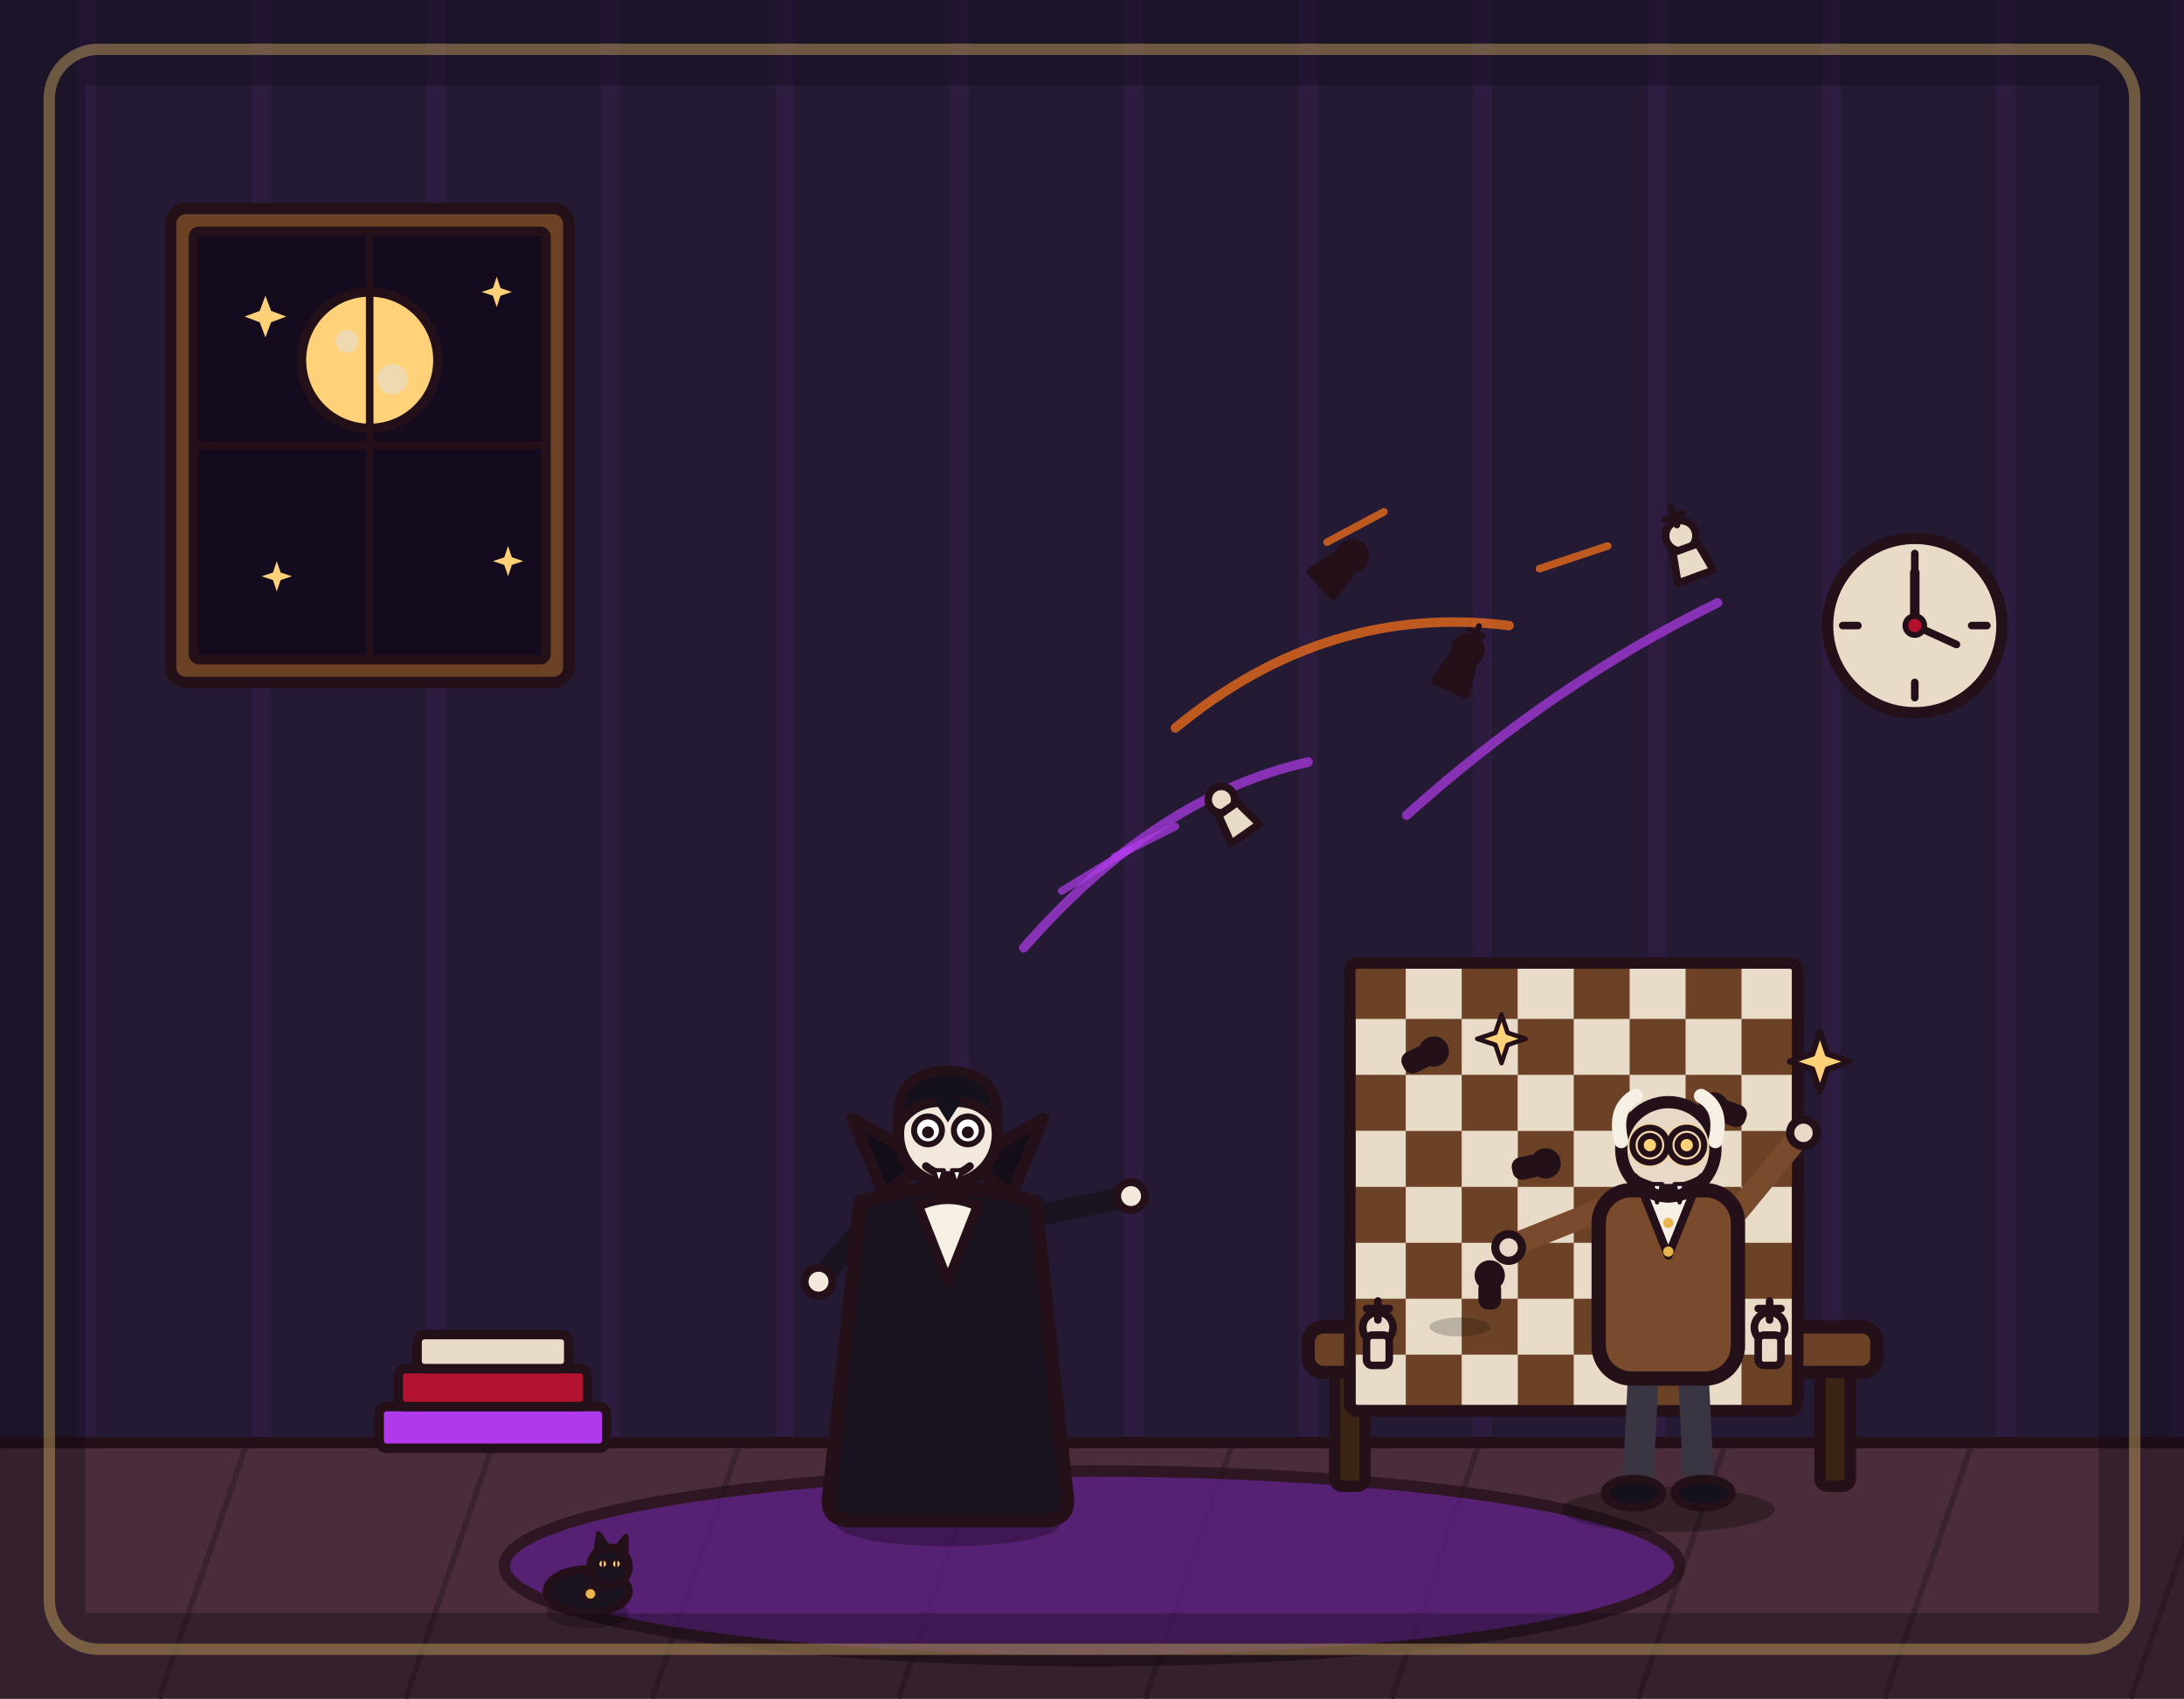
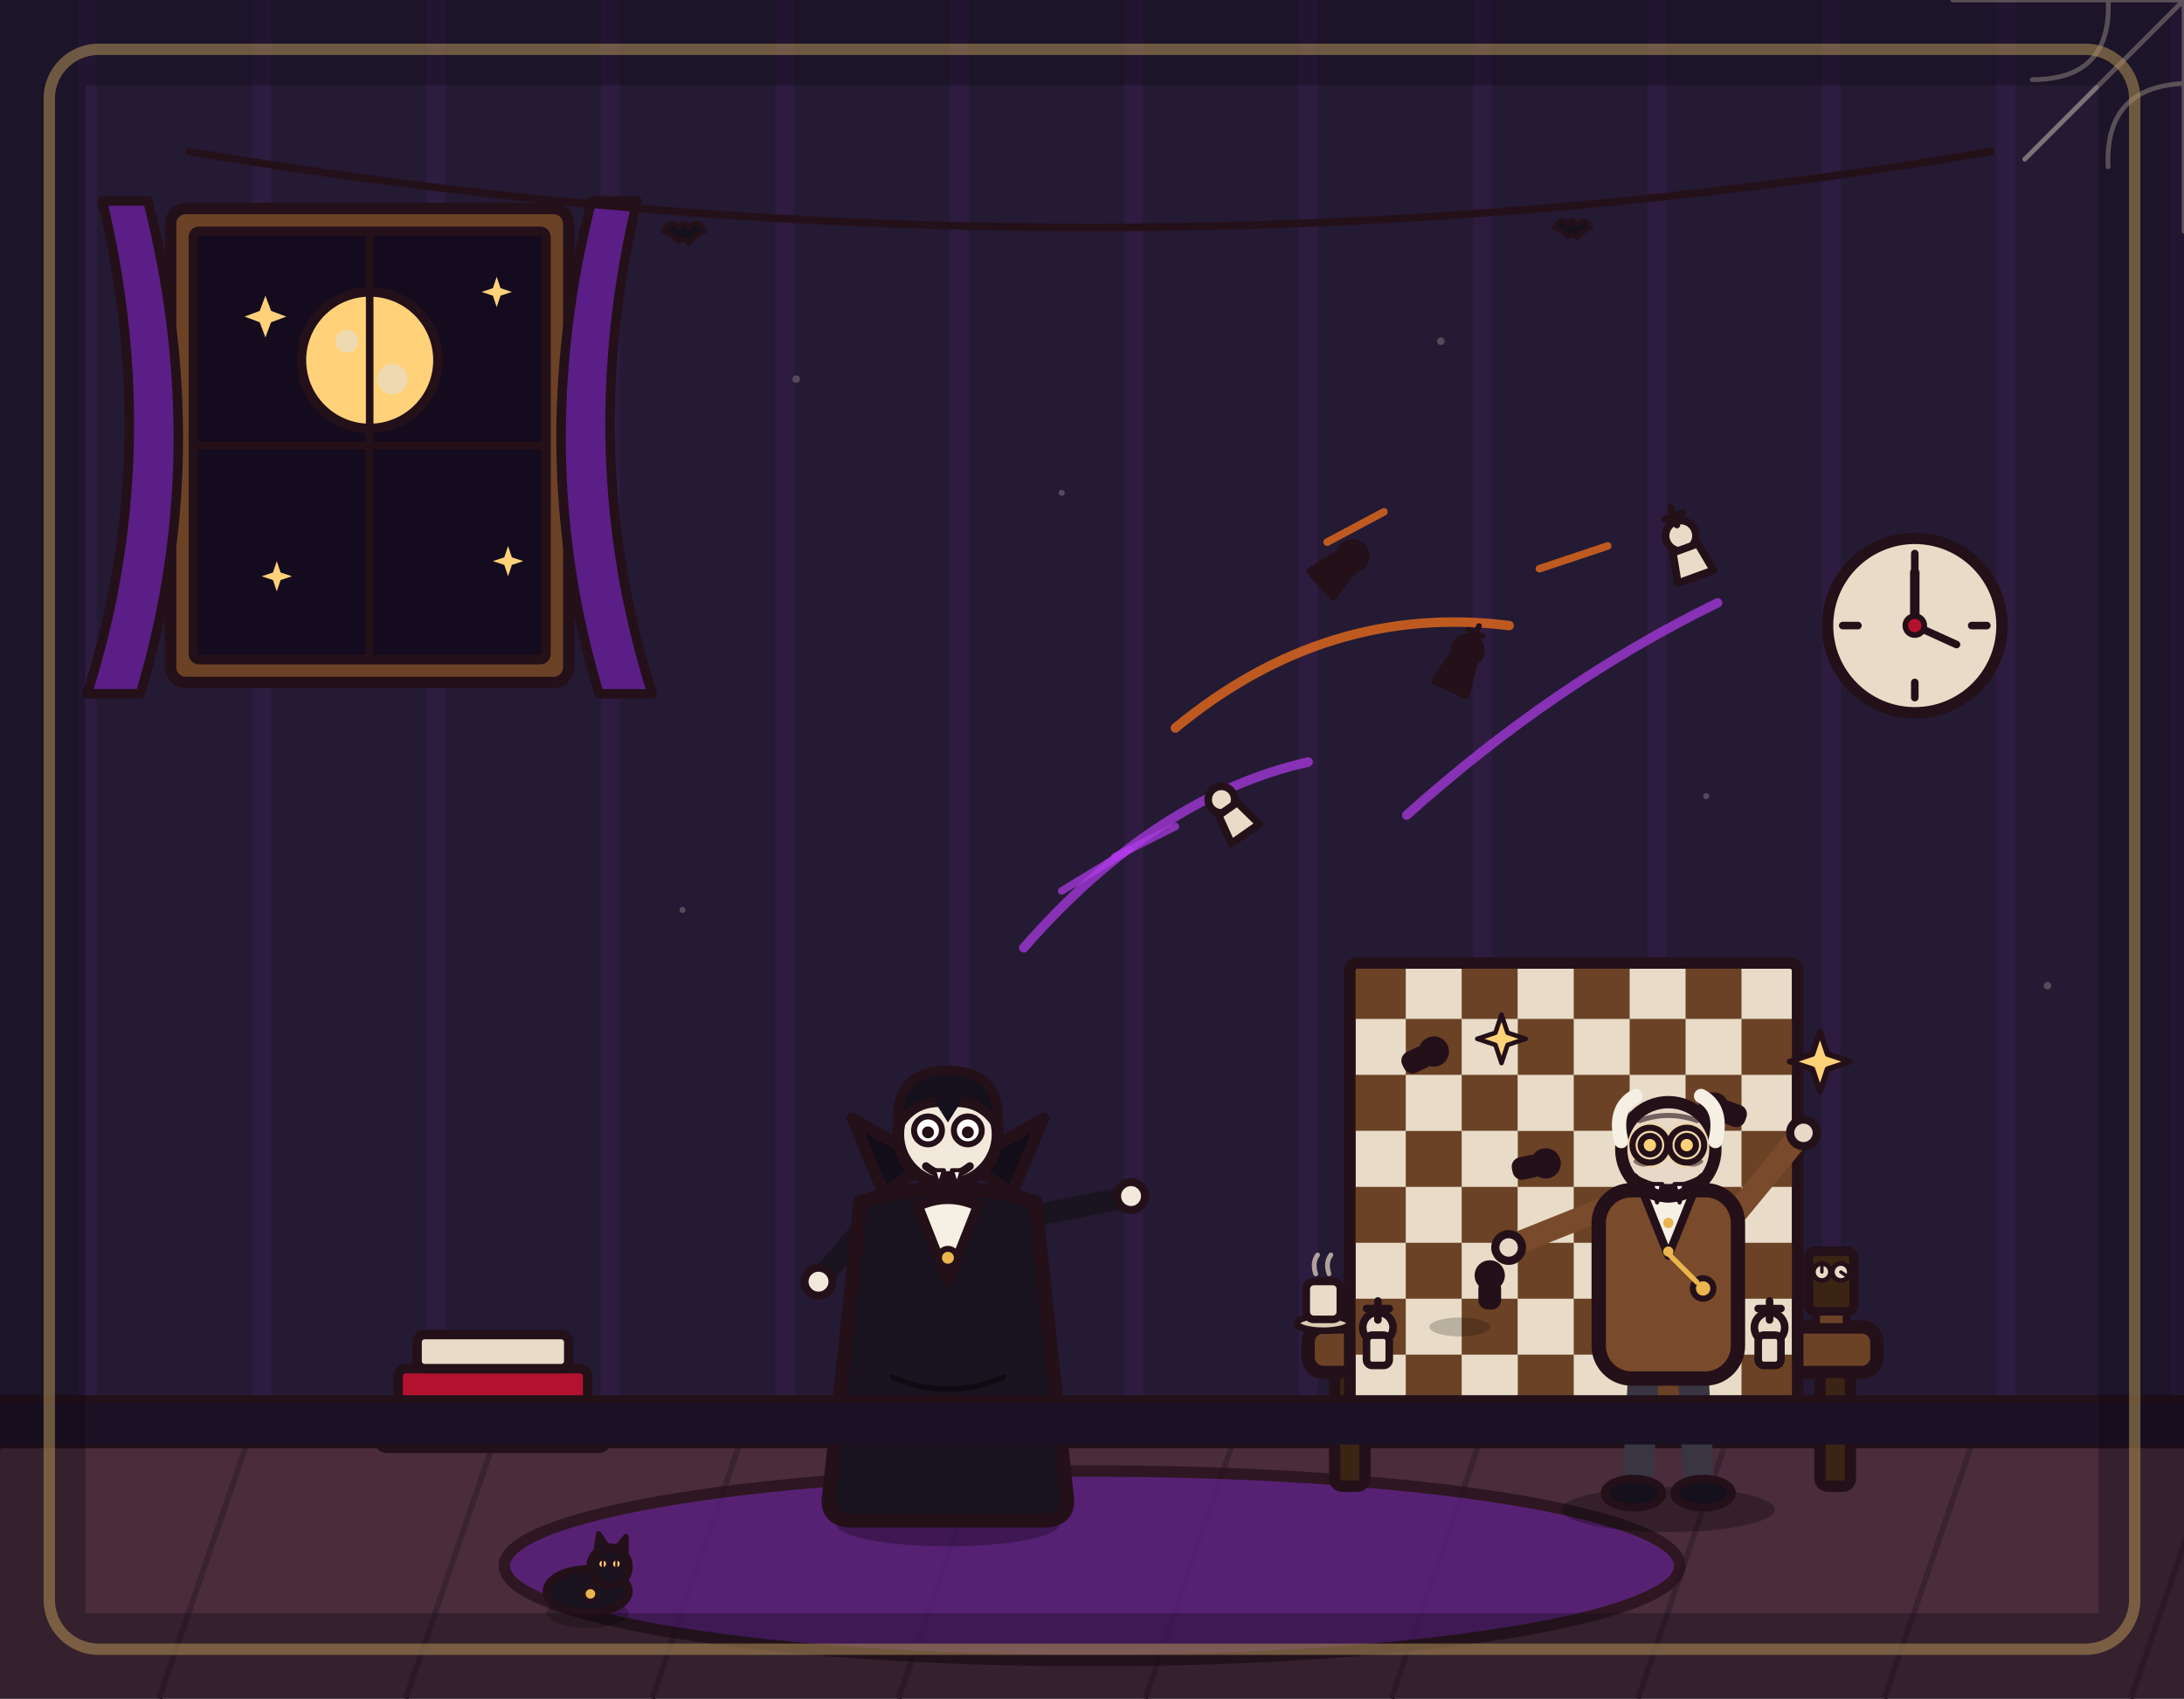
<svg xmlns="http://www.w3.org/2000/svg" viewBox="0 0 1152 896" width="1152" height="896">
  <rect x="0" y="0" width="1152" height="896" fill="#241a33" />
  <path d="M46 0V762M138 0V762M230 0V762M322 0V762M414 0V762M506 0V762M598 0V762M690 0V762M782 0V762M874 0V762M966 0V762M1058 0V762M1150 0V762" stroke="#b03aeb" stroke-width="10" opacity=".07" fill="none" />
  <g>
    <rect x="90" y="110" width="210" height="250" rx="8" fill="#6b4226" stroke="#241019" stroke-width="6" stroke-linejoin="round" />
    <rect x="102" y="122" width="186" height="226" rx="3" fill="#150b1e" stroke="#241019" stroke-width="5" stroke-linejoin="round" />
    <circle cx="195" cy="190" r="36" fill="#ffd27a" stroke="#241019" stroke-width="5" stroke-linejoin="round" />
    <circle cx="183" cy="180" r="6" fill="#e8dcc8" opacity="0.7" />
    <circle cx="207" cy="200" r="8" fill="#e8dcc8" opacity="0.7" />
    <path d="M140 156 L143 164 L151 167 L143 170 L140 178 L137 170 L129 167 L137 164 Z" fill="#ffd27a" />
    <path d="M262 146 L264 152 L270 154 L264 156 L262 162 L260 156 L254 154 L260 152 Z" fill="#ffd27a" />
    <path d="M146 296 L148 302 L154 304 L148 306 L146 312 L144 306 L138 304 L144 302 Z" fill="#ffd27a" />
    <path d="M268 288 L270 294 L276 296 L270 298 L268 304 L266 298 L260 296 L266 294 Z" fill="#ffd27a" />
    <line x1="195" y1="122" x2="195" y2="348" stroke="#241019" stroke-width="4" stroke-linecap="round" />
    <line x1="102" y1="235" x2="288" y2="235" stroke="#241019" stroke-width="4" stroke-linecap="round" />
  </g>
  <g>
    <circle cx="1010" cy="330" r="46" fill="#e8dcc8" stroke="#241019" stroke-width="6" stroke-linejoin="round" />
    <line x1="1010" y1="292" x2="1010" y2="300" stroke="#241019" stroke-width="4" stroke-linecap="round" />
    <line x1="1010" y1="360" x2="1010" y2="368" stroke="#241019" stroke-width="4" stroke-linecap="round" />
    <line x1="972" y1="330" x2="980" y2="330" stroke="#241019" stroke-width="4" stroke-linecap="round" />
    <line x1="1040" y1="330" x2="1048" y2="330" stroke="#241019" stroke-width="4" stroke-linecap="round" />
    <line x1="1010" y1="330" x2="1010" y2="302" stroke="#241019" stroke-width="5" stroke-linecap="round" />
    <line x1="1010" y1="330" x2="1032" y2="340" stroke="#241019" stroke-width="4" stroke-linecap="round" />
    <circle cx="1010" cy="330" r="5" fill="#b3122e" stroke="#241019" stroke-width="3" stroke-linejoin="round" />
  </g>
  <rect x="0" y="760" width="1152" height="136" fill="#4a2c3a" />
  <path d="M0 762 L-46 896M130 762 L84 896M260 762 L214 896M390 762 L344 896M520 762 L474 896M650 762 L604 896M780 762 L734 896M910 762 L864 896M1040 762 L994 896M1170 762 L1124 896" stroke="#3a2230" stroke-width="3" fill="none" />
  <line x1="0" y1="761" x2="1152" y2="761" stroke="#241019" stroke-width="6" stroke-linecap="round" />
  <ellipse cx="576" cy="826" rx="310" ry="50" fill="#5b1e86" stroke="#241019" stroke-width="6" stroke-linejoin="round" stroke-linecap="round" opacity="0.75" />
  <rect x="200" y="742" width="120" height="22" rx="4" fill="#b03aeb" stroke="#241019" stroke-width="5" stroke-linejoin="round" />
  <rect x="210" y="722" width="100" height="20" rx="4" fill="#b3122e" stroke="#241019" stroke-width="5" stroke-linejoin="round" />
  <rect x="220" y="704" width="80" height="18" rx="4" fill="#e8dcc8" stroke="#241019" stroke-width="5" stroke-linejoin="round" />
  <rect x="690" y="700" width="300" height="24" rx="8" fill="#6b4226" stroke="#241019" stroke-width="7" stroke-linejoin="round" stroke-linecap="round" />
  <rect x="704" y="724" width="16" height="60" rx="4" fill="#3c2415" stroke="#241019" stroke-width="6" stroke-linejoin="round" stroke-linecap="round" />
  <rect x="960" y="724" width="16" height="60" rx="4" fill="#3c2415" stroke="#241019" stroke-width="6" stroke-linejoin="round" stroke-linecap="round" />
  <rect x="712" y="508" width="236.2" height="236.2" rx="4" fill="#e8dcc8" stroke="#241019" stroke-width="6" stroke-linejoin="round" />
  <rect x="712" y="508" width="29.5" height="29.5" fill="#6b4226" stroke="none" />
  <rect x="712" y="567" width="29.5" height="29.5" fill="#6b4226" stroke="none" />
  <rect x="712" y="626.1" width="29.5" height="29.5" fill="#6b4226" stroke="none" />
  <rect x="712" y="685.1" width="29.5" height="29.5" fill="#6b4226" stroke="none" />
  <rect x="741.5" y="537.5" width="29.5" height="29.5" fill="#6b4226" stroke="none" />
  <rect x="741.5" y="596.6" width="29.5" height="29.5" fill="#6b4226" stroke="none" />
  <rect x="741.5" y="655.6" width="29.5" height="29.5" fill="#6b4226" stroke="none" />
  <rect x="741.5" y="714.6" width="29.5" height="29.5" fill="#6b4226" stroke="none" />
  <rect x="771" y="508" width="29.5" height="29.5" fill="#6b4226" stroke="none" />
  <rect x="771" y="567" width="29.5" height="29.5" fill="#6b4226" stroke="none" />
  <rect x="771" y="626.1" width="29.5" height="29.5" fill="#6b4226" stroke="none" />
  <rect x="771" y="685.1" width="29.5" height="29.5" fill="#6b4226" stroke="none" />
  <rect x="800.6" y="537.5" width="29.5" height="29.5" fill="#6b4226" stroke="none" />
  <rect x="800.6" y="596.6" width="29.5" height="29.5" fill="#6b4226" stroke="none" />
  <rect x="800.6" y="655.6" width="29.5" height="29.5" fill="#6b4226" stroke="none" />
  <rect x="800.6" y="714.6" width="29.5" height="29.5" fill="#6b4226" stroke="none" />
  <rect x="830.1" y="508" width="29.5" height="29.5" fill="#6b4226" stroke="none" />
  <rect x="830.1" y="567" width="29.5" height="29.5" fill="#6b4226" stroke="none" />
  <rect x="830.1" y="626.1" width="29.5" height="29.5" fill="#6b4226" stroke="none" />
  <rect x="830.1" y="685.1" width="29.5" height="29.5" fill="#6b4226" stroke="none" />
  <rect x="859.6" y="537.5" width="29.5" height="29.5" fill="#6b4226" stroke="none" />
  <rect x="859.6" y="596.6" width="29.5" height="29.5" fill="#6b4226" stroke="none" />
  <rect x="859.6" y="655.6" width="29.5" height="29.5" fill="#6b4226" stroke="none" />
  <rect x="859.6" y="714.6" width="29.5" height="29.5" fill="#6b4226" stroke="none" />
  <rect x="889.1" y="508" width="29.5" height="29.5" fill="#6b4226" stroke="none" />
  <rect x="889.1" y="567" width="29.5" height="29.5" fill="#6b4226" stroke="none" />
  <rect x="889.1" y="626.1" width="29.5" height="29.5" fill="#6b4226" stroke="none" />
  <rect x="889.1" y="685.1" width="29.5" height="29.5" fill="#6b4226" stroke="none" />
  <rect x="918.6" y="537.5" width="29.5" height="29.5" fill="#6b4226" stroke="none" />
  <rect x="918.6" y="596.6" width="29.5" height="29.5" fill="#6b4226" stroke="none" />
  <rect x="918.6" y="655.6" width="29.5" height="29.5" fill="#6b4226" stroke="none" />
  <rect x="918.6" y="714.6" width="29.5" height="29.5" fill="#6b4226" stroke="none" />
  <rect x="712" y="508" width="236.2" height="236.2" rx="4" fill="none" stroke="#241019" stroke-width="6" stroke-linejoin="round" stroke-linecap="round" />
  <ellipse cx="770" cy="700" rx="16" ry="5" fill="#000000" opacity="0.2" />
  <ellipse cx="880" cy="640" rx="14" ry="4.5" fill="#000000" opacity="0.2" />
  <circle cx="726.8" cy="700.3" r="8" fill="#e8dcc8" stroke="#241019" stroke-width="4" stroke-linejoin="round" />
  <rect x="720.8" y="704.3" width="12" height="16" rx="3" fill="#e8dcc8" stroke="#241019" stroke-width="4" stroke-linejoin="round" />
  <line x1="726.8" y1="686.3" x2="726.8" y2="696.3" stroke="#241019" stroke-width="4" stroke-linecap="round" />
  <line x1="720.8" y1="690.3" x2="732.8" y2="690.3" stroke="#241019" stroke-width="4" stroke-linecap="round" />
  <circle cx="933.4" cy="700.3" r="8" fill="#e8dcc8" stroke="#241019" stroke-width="4" stroke-linejoin="round" />
  <rect x="927.4" y="704.3" width="12" height="16" rx="3" fill="#e8dcc8" stroke="#241019" stroke-width="4" stroke-linejoin="round" />
  <line x1="933.4" y1="686.3" x2="933.4" y2="696.3" stroke="#241019" stroke-width="4" stroke-linecap="round" />
  <line x1="927.4" y1="690.3" x2="939.4" y2="690.3" stroke="#241019" stroke-width="4" stroke-linecap="round" />
  <circle cx="785.8" cy="672.8" r="6" fill="#241019" stroke="#241019" stroke-width="4" stroke-linejoin="round" />
  <rect x="781.8" y="676.8" width="8" height="12" rx="3" fill="#241019" stroke="#241019" stroke-width="4" stroke-linejoin="round" />
  <circle cx="874.4" cy="672.8" r="6" fill="#241019" stroke="#241019" stroke-width="4" stroke-linejoin="round" />
  <rect x="870.4" y="676.8" width="8" height="12" rx="3" fill="#241019" stroke="#241019" stroke-width="4" stroke-linejoin="round" />
  <g transform="rotate(78 815.3 613.7)">
    <circle cx="815.3" cy="613.7" r="6" fill="#241019" stroke="#241019" stroke-width="4" stroke-linejoin="round" />
    <rect x="811.3" y="617.7" width="8" height="12" rx="3" fill="#241019" stroke="#241019" stroke-width="4" stroke-linejoin="round" />
  </g>
  <g transform="rotate(-70 903.9 584.2)">
    <circle cx="903.9" cy="584.2" r="6" fill="#241019" stroke="#241019" stroke-width="4" stroke-linejoin="round" />
    <rect x="899.9" y="588.2" width="8" height="12" rx="3" fill="#241019" stroke="#241019" stroke-width="4" stroke-linejoin="round" />
  </g>
  <g transform="rotate(64 756.3 554.7)">
    <circle cx="756.3" cy="554.7" r="6" fill="#241019" stroke="#241019" stroke-width="4" stroke-linejoin="round" />
    <rect x="752.3" y="558.7" width="8" height="12" rx="3" fill="#241019" stroke="#241019" stroke-width="4" stroke-linejoin="round" />
  </g>
  <path d="M540 500 Q610 420 690 402" fill="none" stroke="#b03aeb" stroke-width="5" stroke-linecap="round" opacity="0.7" />
  <path d="M620 384 Q700 318 796 330" fill="none" stroke="#ff7518" stroke-width="5" stroke-linecap="round" opacity="0.7" />
  <path d="M742 430 Q820 360 906 318" fill="none" stroke="#b03aeb" stroke-width="5" stroke-linecap="round" opacity="0.7" />
  <path d="M560 470 L596 448" stroke="#b03aeb" stroke-width="4" stroke-linecap="round" opacity="0.7" />
  <path d="M588 452 L620 436" stroke="#b03aeb" stroke-width="4" stroke-linecap="round" opacity="0.7" />
  <path d="M812 300 L848 288" stroke="#ff7518" stroke-width="4" stroke-linecap="round" opacity="0.7" />
  <path d="M700 286 L730 270" stroke="#ff7518" stroke-width="4" stroke-linecap="round" opacity="0.7" />
  <g transform="translate(650 430) rotate(-35)">
    <circle cx="0" cy="-10" r="7" fill="#e8dcc8" stroke="#241019" stroke-width="4" stroke-linejoin="round" />
    <path d="M-6 -4 L6 -4 L9 12 L-9 12 Z" fill="#e8dcc8" stroke="#241019" stroke-width="4" stroke-linejoin="round" stroke-linecap="round" />
  </g>
  <g transform="translate(770 352) rotate(25)">
    <circle cx="0" cy="-10" r="7" fill="#241019" stroke="#241019" stroke-width="4" stroke-linejoin="round" />
    <path d="M-6 -4 L6 -4 L9 12 L-9 12 Z" fill="#241019" stroke="#241019" stroke-width="4" stroke-linejoin="round" stroke-linecap="round" />
    <line x1="0" y1="-24" x2="0" y2="-16" stroke="#241019" stroke-width="3" stroke-linecap="round" />
    <line x1="-4" y1="-20" x2="4" y2="-20" stroke="#241019" stroke-width="3" stroke-linecap="round" />
  </g>
  <g transform="translate(890 292) rotate(-20)">
    <circle cx="0" cy="-10" r="8" fill="#e8dcc8" stroke="#241019" stroke-width="4" stroke-linejoin="round" />
    <path d="M-7 -3 L7 -3 L10 13 L-10 13 Z" fill="#e8dcc8" stroke="#241019" stroke-width="4" stroke-linejoin="round" stroke-linecap="round" />
    <line x1="0" y1="-26" x2="0" y2="-16" stroke="#241019" stroke-width="3.5" stroke-linecap="round" />
    <line x1="-5" y1="-21" x2="5" y2="-21" stroke="#241019" stroke-width="3.5" stroke-linecap="round" />
  </g>
  <g transform="translate(706 300) rotate(48)">
    <circle cx="0" cy="-10" r="7" fill="#241019" stroke="#241019" stroke-width="4" stroke-linejoin="round" />
    <path d="M-6 -4 L6 -4 L9 12 L-9 12 Z" fill="#241019" stroke="#241019" stroke-width="4" stroke-linejoin="round" stroke-linecap="round" />
  </g>
  <g transform="translate(960 560)">
    <path d="M0 -16 L4 -4 L16 0 L4 4 L0 16 L-4 4 L-16 0 L-4 -4 Z" fill="#ffd27a" stroke="#241019" stroke-width="3" stroke-linejoin="round" />
  </g>
  <g transform="translate(792 548) scale(0.8)">
    <path d="M0 -16 L4 -4 L16 0 L4 4 L0 16 L-4 4 L-16 0 L-4 -4 Z" fill="#ffd27a" stroke="#241019" stroke-width="3" stroke-linejoin="round" />
  </g>
  <g transform="translate(500 800) scale(1.05)">
    <ellipse cx="0" cy="4" rx="56" ry="11" fill="#000000" stroke-width="0" stroke-linejoin="round" stroke-linecap="round" stroke="none" opacity="0.28" />
    <path d="M-12 -62 L-16 -6" fill="none" stroke="#241a2e" stroke-width="15" stroke-linecap="round" stroke-linejoin="round" />
    <path d="M12 -62 L16 -6" fill="none" stroke="#241a2e" stroke-width="15" stroke-linecap="round" stroke-linejoin="round" />
    <ellipse cx="-18" cy="-4" rx="15" ry="7" fill="#14101c" stroke="#241019" stroke-width="4" stroke-linejoin="round" stroke-linecap="round" />
    <ellipse cx="18" cy="-4" rx="15" ry="7" fill="#14101c" stroke="#241019" stroke-width="4" stroke-linejoin="round" stroke-linecap="round" />
    <path d="M-38 -150 L-62 -122" fill="none" stroke="#1a1420" stroke-width="11" stroke-linecap="round" stroke-linejoin="round" />
    <circle cx="-65" cy="-118" r="7" fill="#f2e8dc" stroke="#241019" stroke-width="4" stroke-linejoin="round" stroke-linecap="round" />
    <path d="M38 -150 L88 -160" fill="none" stroke="#1a1420" stroke-width="11" stroke-linecap="round" stroke-linejoin="round" />
    <circle cx="92" cy="-161" r="7" fill="#f2e8dc" stroke="#241019" stroke-width="4" stroke-linejoin="round" stroke-linecap="round" />
    <path d="M-44 -158 Q-52 -80 -60 -8 Q-60 2 -48 2 L48 2 Q60 2 60 -8 Q52 -80 44 -158 Q0 -172 -44 -158 Z" fill="#1a1420" stroke="#241019" stroke-width="7" stroke-linejoin="round" stroke-linecap="round" />
    <path d="M-32 -162 L-48 -200 L-10 -178 Z" fill="#120d18" stroke="#241019" stroke-width="6" stroke-linejoin="round" stroke-linecap="round" />
    <path d="M32 -162 L48 -200 L10 -178 Z" fill="#120d18" stroke="#241019" stroke-width="6" stroke-linejoin="round" stroke-linecap="round" />
    <path d="M-15 -156 L0 -118 L15 -156 Q0 -163 -15 -156 Z" fill="#f6efe4" stroke="#241019" stroke-width="5" stroke-linejoin="round" stroke-linecap="round" />
    <circle cx="0" cy="-192" r="25" fill="#f2e8dc" stroke="#241019" stroke-width="6" stroke-linejoin="round" stroke-linecap="round" />
    <path d="M-25 -196 Q-27 -224 0 -224 Q27 -224 25 -196 Q17 -210 0 -208 Q-17 -210 -25 -196 Z" fill="#14101c" stroke="#241019" stroke-width="5" stroke-linejoin="round" stroke-linecap="round" />
    <path d="M-7 -209 L0 -198 L7 -209 Q0 -213 -7 -209 Z" fill="#14101c" stroke-width="0" stroke-linejoin="round" stroke-linecap="round" stroke="none" />
    <circle cx="-10" cy="-194" r="7" fill="#ffffff" stroke="#241019" stroke-width="3" stroke-linejoin="round" />
    <circle cx="10" cy="-194" r="7" fill="#ffffff" stroke="#241019" stroke-width="3" stroke-linejoin="round" />
    <circle cx="-10" cy="-193" r="3" fill="#241019" stroke-width="0" stroke-linejoin="round" stroke-linecap="round" stroke="none" />
    <circle cx="10" cy="-193" r="3" fill="#241019" stroke-width="0" stroke-linejoin="round" stroke-linecap="round" stroke="none" />
    <path d="M-11 -176 Q0 -167 11 -176" fill="none" stroke="#241019" stroke-width="4" stroke-linecap="round" stroke-linejoin="round" />
    <path d="M-7 -174 L-2 -174 L-4.5 -166 Z" fill="#ffffff" stroke="#241019" stroke-width="2" stroke-linejoin="round" stroke-linecap="round" />
    <path d="M2 -174 L7 -174 L4.5 -166 Z" fill="#ffffff" stroke="#241019" stroke-width="2" stroke-linejoin="round" stroke-linecap="round" />
  </g>
  <g transform="translate(880 792) scale(1.08)">
    <ellipse cx="0" cy="4" rx="52" ry="11" fill="#000000" stroke-width="0" stroke-linejoin="round" stroke-linecap="round" stroke="none" opacity="0.28" />
    <path d="M-12 -66 L-15 -6" fill="none" stroke="#3a3542" stroke-width="15" stroke-linecap="round" stroke-linejoin="round" />
    <path d="M12 -66 L15 -6" fill="none" stroke="#3a3542" stroke-width="15" stroke-linecap="round" stroke-linejoin="round" />
    <ellipse cx="-17" cy="-4" rx="14" ry="7" fill="#14101c" stroke="#241019" stroke-width="4" stroke-linejoin="round" stroke-linecap="round" />
    <ellipse cx="17" cy="-4" rx="14" ry="7" fill="#14101c" stroke="#241019" stroke-width="4" stroke-linejoin="round" stroke-linecap="round" />
    <path d="M-34 -142 L-74 -126" fill="none" stroke="#7a4a2c" stroke-width="11" stroke-linecap="round" stroke-linejoin="round" />
    <circle cx="-78" cy="-124" r="6.5" fill="#e8d8c8" stroke="#241019" stroke-width="4" stroke-linejoin="round" stroke-linecap="round" />
    <path d="M34 -142 L62 -176" fill="none" stroke="#7a4a2c" stroke-width="11" stroke-linecap="round" stroke-linejoin="round" />
    <circle cx="66" cy="-180" r="6.5" fill="#e8d8c8" stroke="#241019" stroke-width="4" stroke-linejoin="round" stroke-linecap="round" />
    <rect x="-34" y="-152" width="68" height="92" rx="16" fill="#7a4a2c" stroke="#241019" stroke-width="7" stroke-linejoin="round" stroke-linecap="round" />
    <path d="M-12 -150 L0 -120 L12 -150 Z" fill="#f6efe4" stroke="#241019" stroke-width="4" stroke-linejoin="round" stroke-linecap="round" />
    <circle cx="0" cy="-136" r="2.5" fill="#e8b64c" stroke-width="0" stroke-linejoin="round" stroke-linecap="round" stroke="none" />
    <circle cx="0" cy="-122" r="2.5" fill="#e8b64c" stroke-width="0" stroke-linejoin="round" stroke-linecap="round" stroke="none" />
    <circle cx="0" cy="-172" r="23" fill="#e8d8c8" stroke="#241019" stroke-width="6" stroke-linejoin="round" stroke-linecap="round" />
    <path d="M-23 -176 Q-27 -192 -16 -198" fill="none" stroke="#f6efe4" stroke-width="7" stroke-linecap="round" stroke-linejoin="round" />
    <path d="M23 -176 Q27 -192 16 -198" fill="none" stroke="#f6efe4" stroke-width="7" stroke-linecap="round" stroke-linejoin="round" />
    <circle cx="-9" cy="-174" r="11" fill="#ffd27a" opacity="0.35" />
    <circle cx="9" cy="-174" r="11" fill="#ffd27a" opacity="0.35" />
    <circle cx="-9" cy="-174" r="4.5" fill="#ffd27a" stroke="#241019" stroke-width="3" stroke-linejoin="round" />
    <circle cx="9" cy="-174" r="4.5" fill="#ffd27a" stroke="#241019" stroke-width="3" stroke-linejoin="round" />
    <circle cx="-9" cy="-174" r="8.5" fill="none" stroke="#241019" stroke-width="3" stroke-linejoin="round" stroke-linecap="round" />
    <circle cx="9" cy="-174" r="8.5" fill="none" stroke="#241019" stroke-width="3" stroke-linejoin="round" stroke-linecap="round" />
    <line x1="-0.5" y1="-174" x2="0.5" y2="-174" stroke="#241019" stroke-width="3" stroke-linecap="round" />
    <path d="M-17 -158 Q0 -138 17 -158 Q0 -148 -17 -158 Z" fill="#241019" stroke="#241019" stroke-width="4" stroke-linejoin="round" stroke-linecap="round" />
    <path d="M-8 -155 L-3 -155 L-5.5 -146 Z" fill="#ffffff" stroke="#241019" stroke-width="2" stroke-linejoin="round" stroke-linecap="round" />
    <path d="M3 -155 L8 -155 L5.5 -146 Z" fill="#ffffff" stroke="#241019" stroke-width="2" stroke-linejoin="round" stroke-linecap="round" />
    <path d="M-17 -158 Q0 -140 17 -158" fill="none" stroke="#241019" stroke-width="5" stroke-linecap="round" />
  </g>
  <g transform="translate(310 848) scale(0.72)">
    <ellipse cx="0" cy="4" rx="30" ry="11" fill="#000000" stroke-width="0" stroke-linejoin="round" stroke-linecap="round" stroke="none" opacity="0.25" />
    <ellipse cx="0" cy="-12" rx="30" ry="16" fill="#1a1420" stroke="#241019" stroke-width="6" stroke-linejoin="round" stroke-linecap="round" />
    <circle cx="16" cy="-30" r="14" fill="#1a1420" stroke="#241019" stroke-width="6" stroke-linejoin="round" stroke-linecap="round" />
    <path d="M6 -40 L8 -54 L16 -42 Z" fill="#1a1420" stroke="#241019" stroke-width="4" stroke-linejoin="round" stroke-linecap="round" />
    <path d="M20 -42 L28 -52 L28 -38 Z" fill="#1a1420" stroke="#241019" stroke-width="4" stroke-linejoin="round" stroke-linecap="round" />
    <circle cx="11" cy="-32" r="3.4" fill="#ffd27a" stroke="#241019" stroke-width="2" stroke-linejoin="round" stroke-linecap="round" />
    <circle cx="21" cy="-32" r="3.4" fill="#ffd27a" stroke="#241019" stroke-width="2" stroke-linejoin="round" stroke-linecap="round" />
    <line x1="11" y1="-35" x2="11" y2="-29" stroke="#241019" stroke-width="1.6" stroke-linecap="round" />
    <line x1="21" y1="-35" x2="21" y2="-29" stroke="#241019" stroke-width="1.6" stroke-linecap="round" />
    <circle cx="2" cy="-10" r="5" fill="#e8b64c" stroke="#241019" stroke-width="3" stroke-linejoin="round" stroke-linecap="round" />
  </g>
+   <rect x="0" y="738" width="1152" height="24" fill="#1c1226" />
+   <line x1="0" y1="738" x2="1152" y2="738" stroke="#241019" stroke-width="4" stroke-linecap="round" />
+   <path d="M78 106 Q112 240 74 366 L46 366 Q86 240 54 106 Z" fill="#5b1e86" stroke="#241019" stroke-width="5" stroke-linejoin="round" />
+   <path d="M312 106 Q278 240 316 366 L344 366 Q304 240 336 106 Z" fill="#5b1e86" stroke="#241019" stroke-width="5" stroke-linejoin="round" />
+   <g stroke="#e8dcc8" stroke-width="2.5" fill="none" opacity="0.45" stroke-linecap="round">
+     <path d="M1152 0 L1030 0 M1152 0 L1152 122 M1152 0 L1068 84" />
+     <path d="M1112 0 Q1114 42 1072 42 M1152 44 Q1110 46 1112 88" />
+   </g>
+   <g fill="#e8dcc8" opacity="0.25">
+     <circle cx="420" cy="200" r="2" />
+     <circle cx="560" cy="260" r="1.6" />
+     <circle cx="760" cy="180" r="2" />
+     <circle cx="900" cy="420" r="1.6" />
+     <circle cx="360" cy="480" r="1.6" />
+     <circle cx="1080" cy="520" r="2" />
+   </g>
+   <path d="M100 80 Q576 160 1050 80" fill="none" stroke="#241019" stroke-width="4" stroke-linecap="round" />
+   <path d="M0 0 Q4 -8 9 -2 Q12 -7 15 -2 Q20 -8 24 0 Q19 2 15 7 Q12 3 9 6 Q5 2 0 0 Z" transform="translate(350 122) scale(0.9)" fill="#14101c" stroke="#241019" stroke-width="3" stroke-linejoin="round" />
+   <path d="M0 0 Q4 -8 9 -2 Q12 -7 15 -2 Q20 -8 24 0 Q19 2 15 7 Q12 3 9 6 Q5 2 0 0 Z" transform="translate(820 120) scale(0.8)" fill="#14101c" stroke="#241019" stroke-width="3" stroke-linejoin="round" />
+   <g transform="translate(966 686)">
+     <rect x="-12" y="-26" width="24" height="32" rx="4" fill="#3c2415" stroke="#241019" stroke-width="5" stroke-linejoin="round" />
+     <circle cx="-5" cy="-15" r="4.5" fill="#e8dcc8" stroke="#241019" stroke-width="2.5" />
+     <circle cx="5" cy="-15" r="4.5" fill="#e8dcc8" stroke="#241019" stroke-width="2.5" />
+     <line x1="-5" y1="-15" x2="-5" y2="-19" stroke="#241019" stroke-width="1.8" stroke-linecap="round" />
+     <line x1="5" y1="-15" x2="8" y2="-13" stroke="#241019" stroke-width="1.8" stroke-linecap="round" />
+     <rect x="-8" y="6" width="16" height="8" rx="2" fill="#6b4226" stroke="#241019" stroke-width="4" stroke-linejoin="round" />
+   </g>
+   <g transform="translate(698 684)">
+     <ellipse cx="0" cy="14" rx="14" ry="4" fill="#d9cbb2" stroke="#241019" stroke-width="3.5" />
+     <rect x="-9" y="-8" width="18" height="20" rx="4" fill="#e8dcc8" stroke="#241019" stroke-width="4" />
+     <path d="M-4 -12 Q-6 -18 -3 -22 M3 -12 Q1 -18 4 -22" fill="none" stroke="#e8dcc8" stroke-width="2.5" opacity="0.7" stroke-linecap="round" />
+   </g>
+   <g transform="translate(880 792) scale(1.08)">
+     <path d="M-14 -186 Q0 -191 14 -186" fill="none" stroke="#241019" stroke-width="2.5" stroke-linecap="round" opacity="0.6" />
+     <path d="M-16 -166 Q-12 -163 -8 -166 M8 -166 Q12 -163 16 -166" fill="none" stroke="#241019" stroke-width="2" stroke-linecap="round" opacity="0.5" />
+     <circle cx="17" cy="-104" r="5" fill="#e8b64c" stroke="#241019" stroke-width="3" />
+     <line x1="1" y1="-120" x2="14" y2="-107" stroke="#e8b64c" stroke-width="2.5" stroke-linecap="round" />
+   </g>
+   <g transform="translate(500 800) scale(1.05)">
+     <circle cx="0" cy="-130" r="4.5" fill="#e8b64c" stroke="#241019" stroke-width="3" />
+     <path d="M-28 -70 Q0 -58 28 -70" fill="none" stroke="#000000" stroke-width="3" opacity="0.4" stroke-linecap="round" />
+   </g>
  <rect x="26" y="26" width="1100" height="844" rx="26" fill="none" stroke="#ffd27a" stroke-width="6" opacity="0.55" />
  <rect x="0" y="0" width="1152" height="896" fill="none" stroke="#0b0710" stroke-width="90" opacity="0.32" />
</svg>
